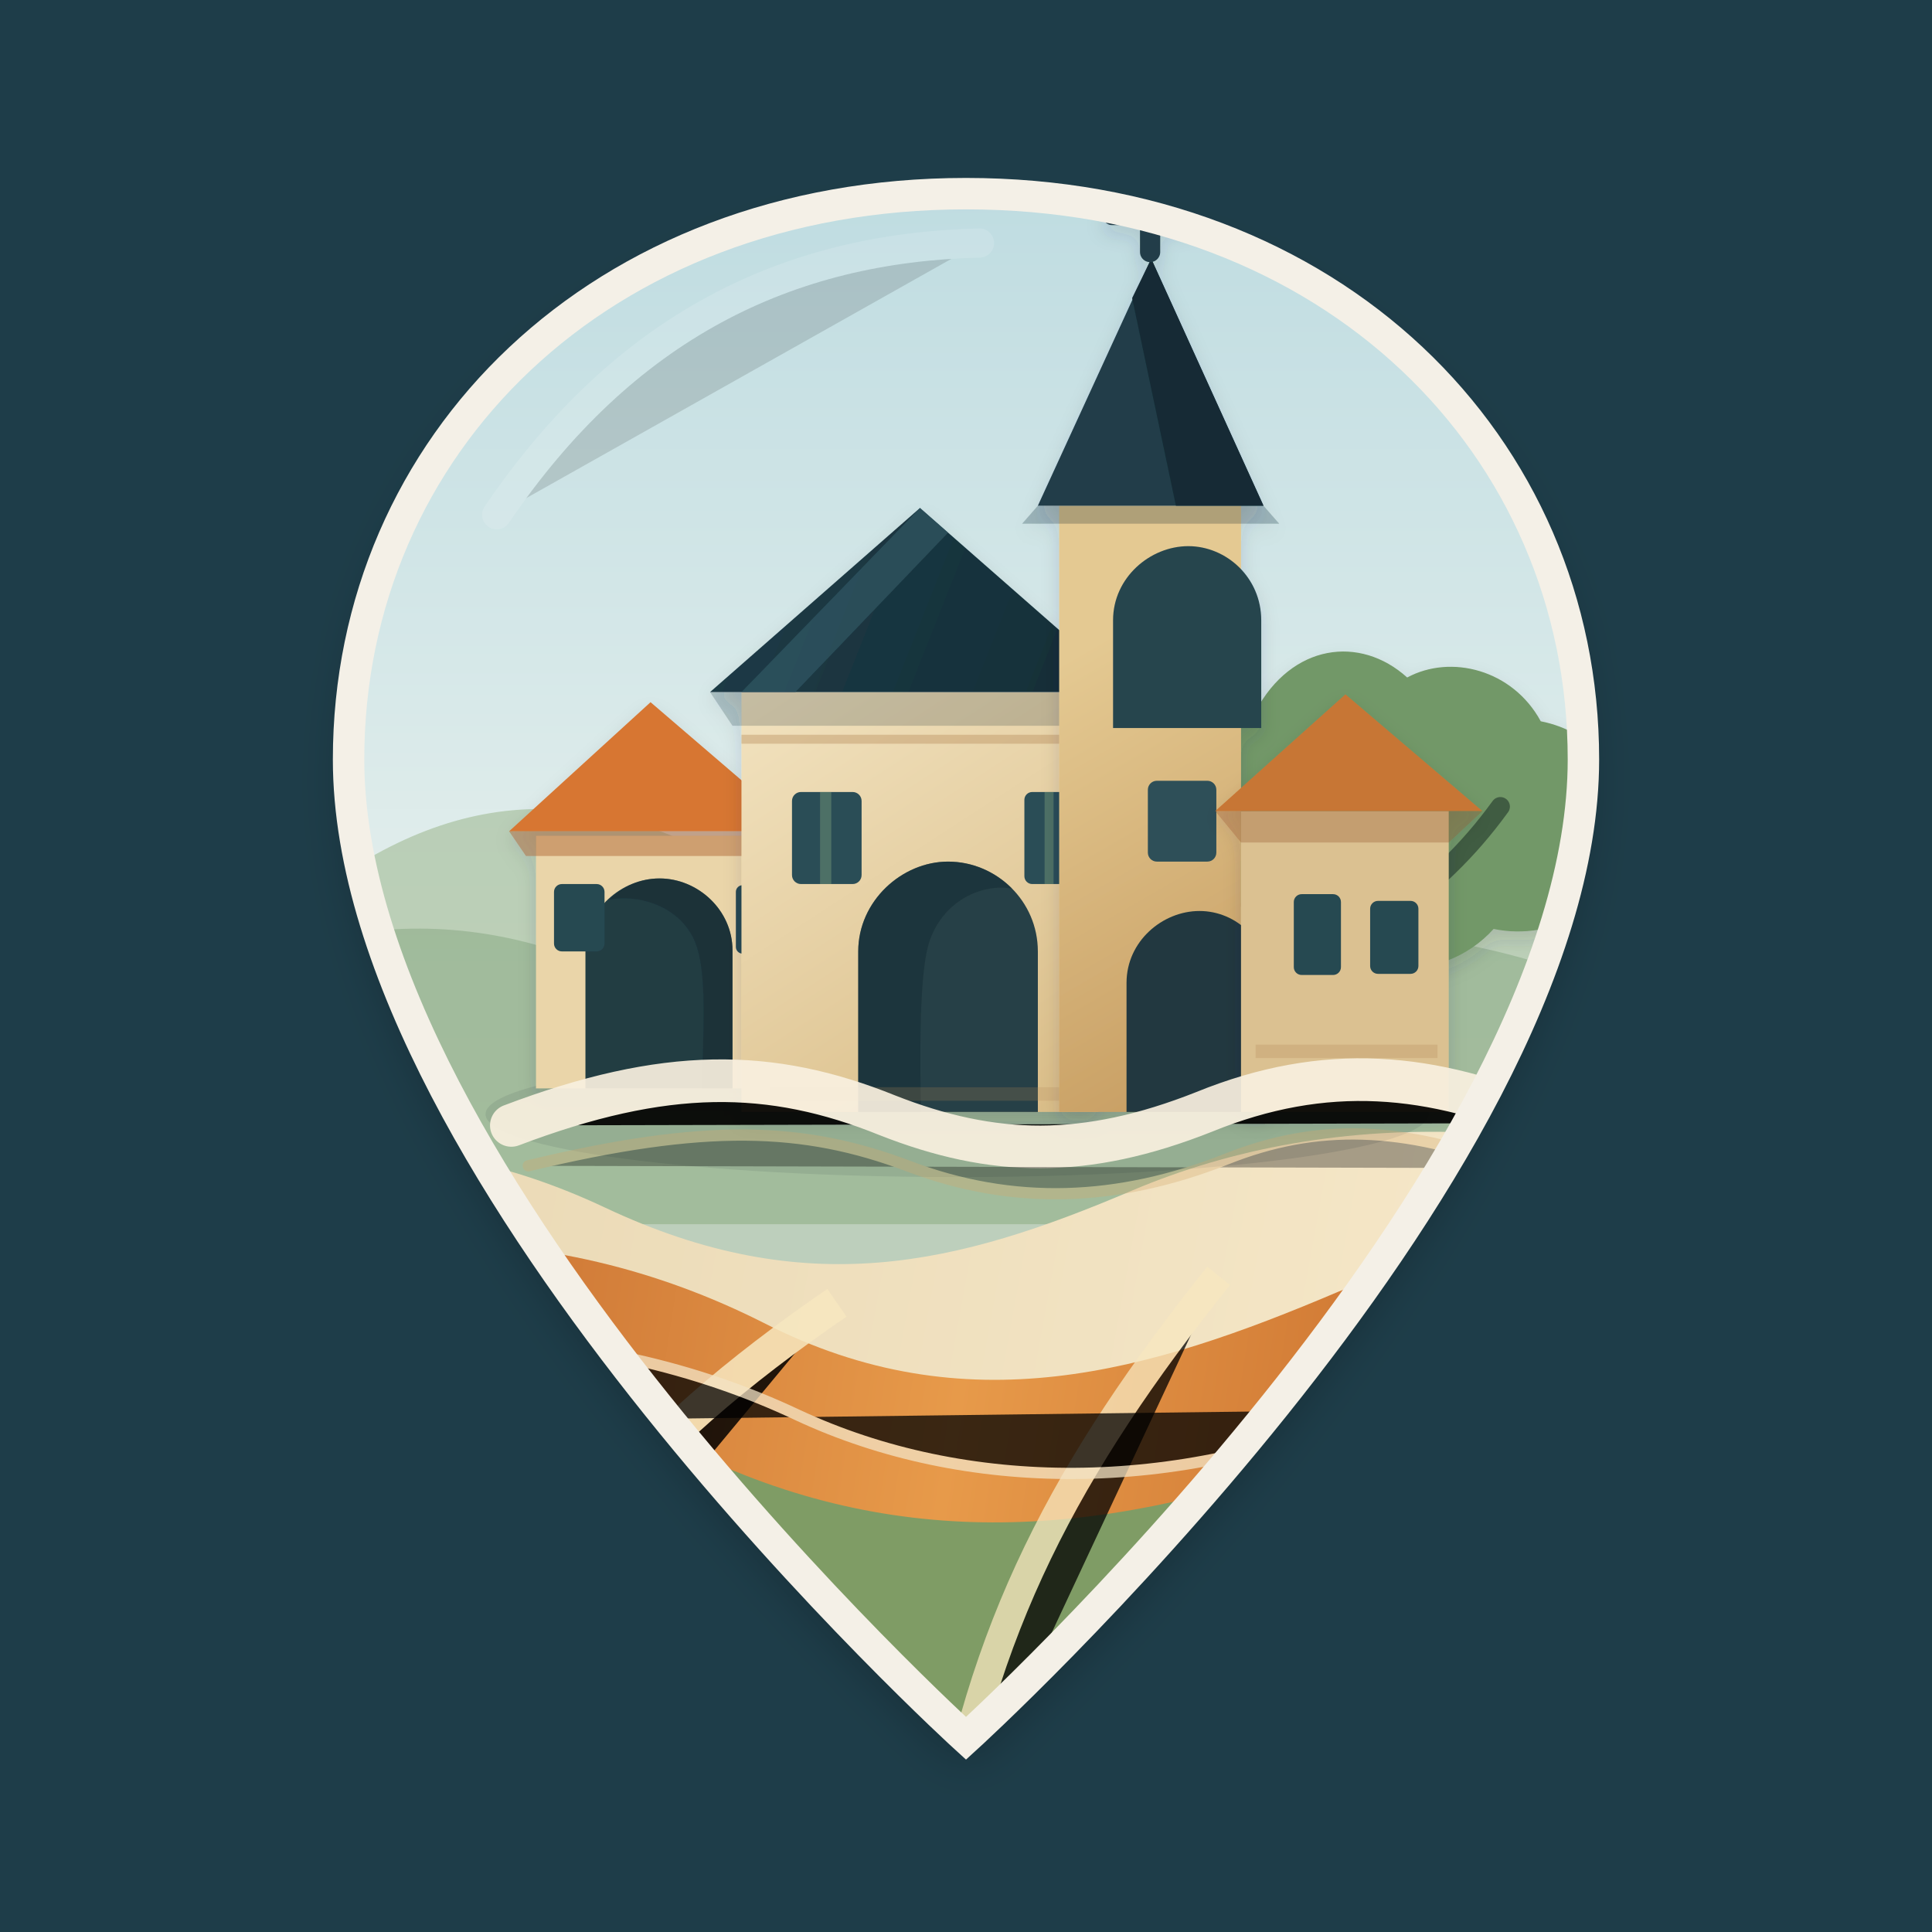
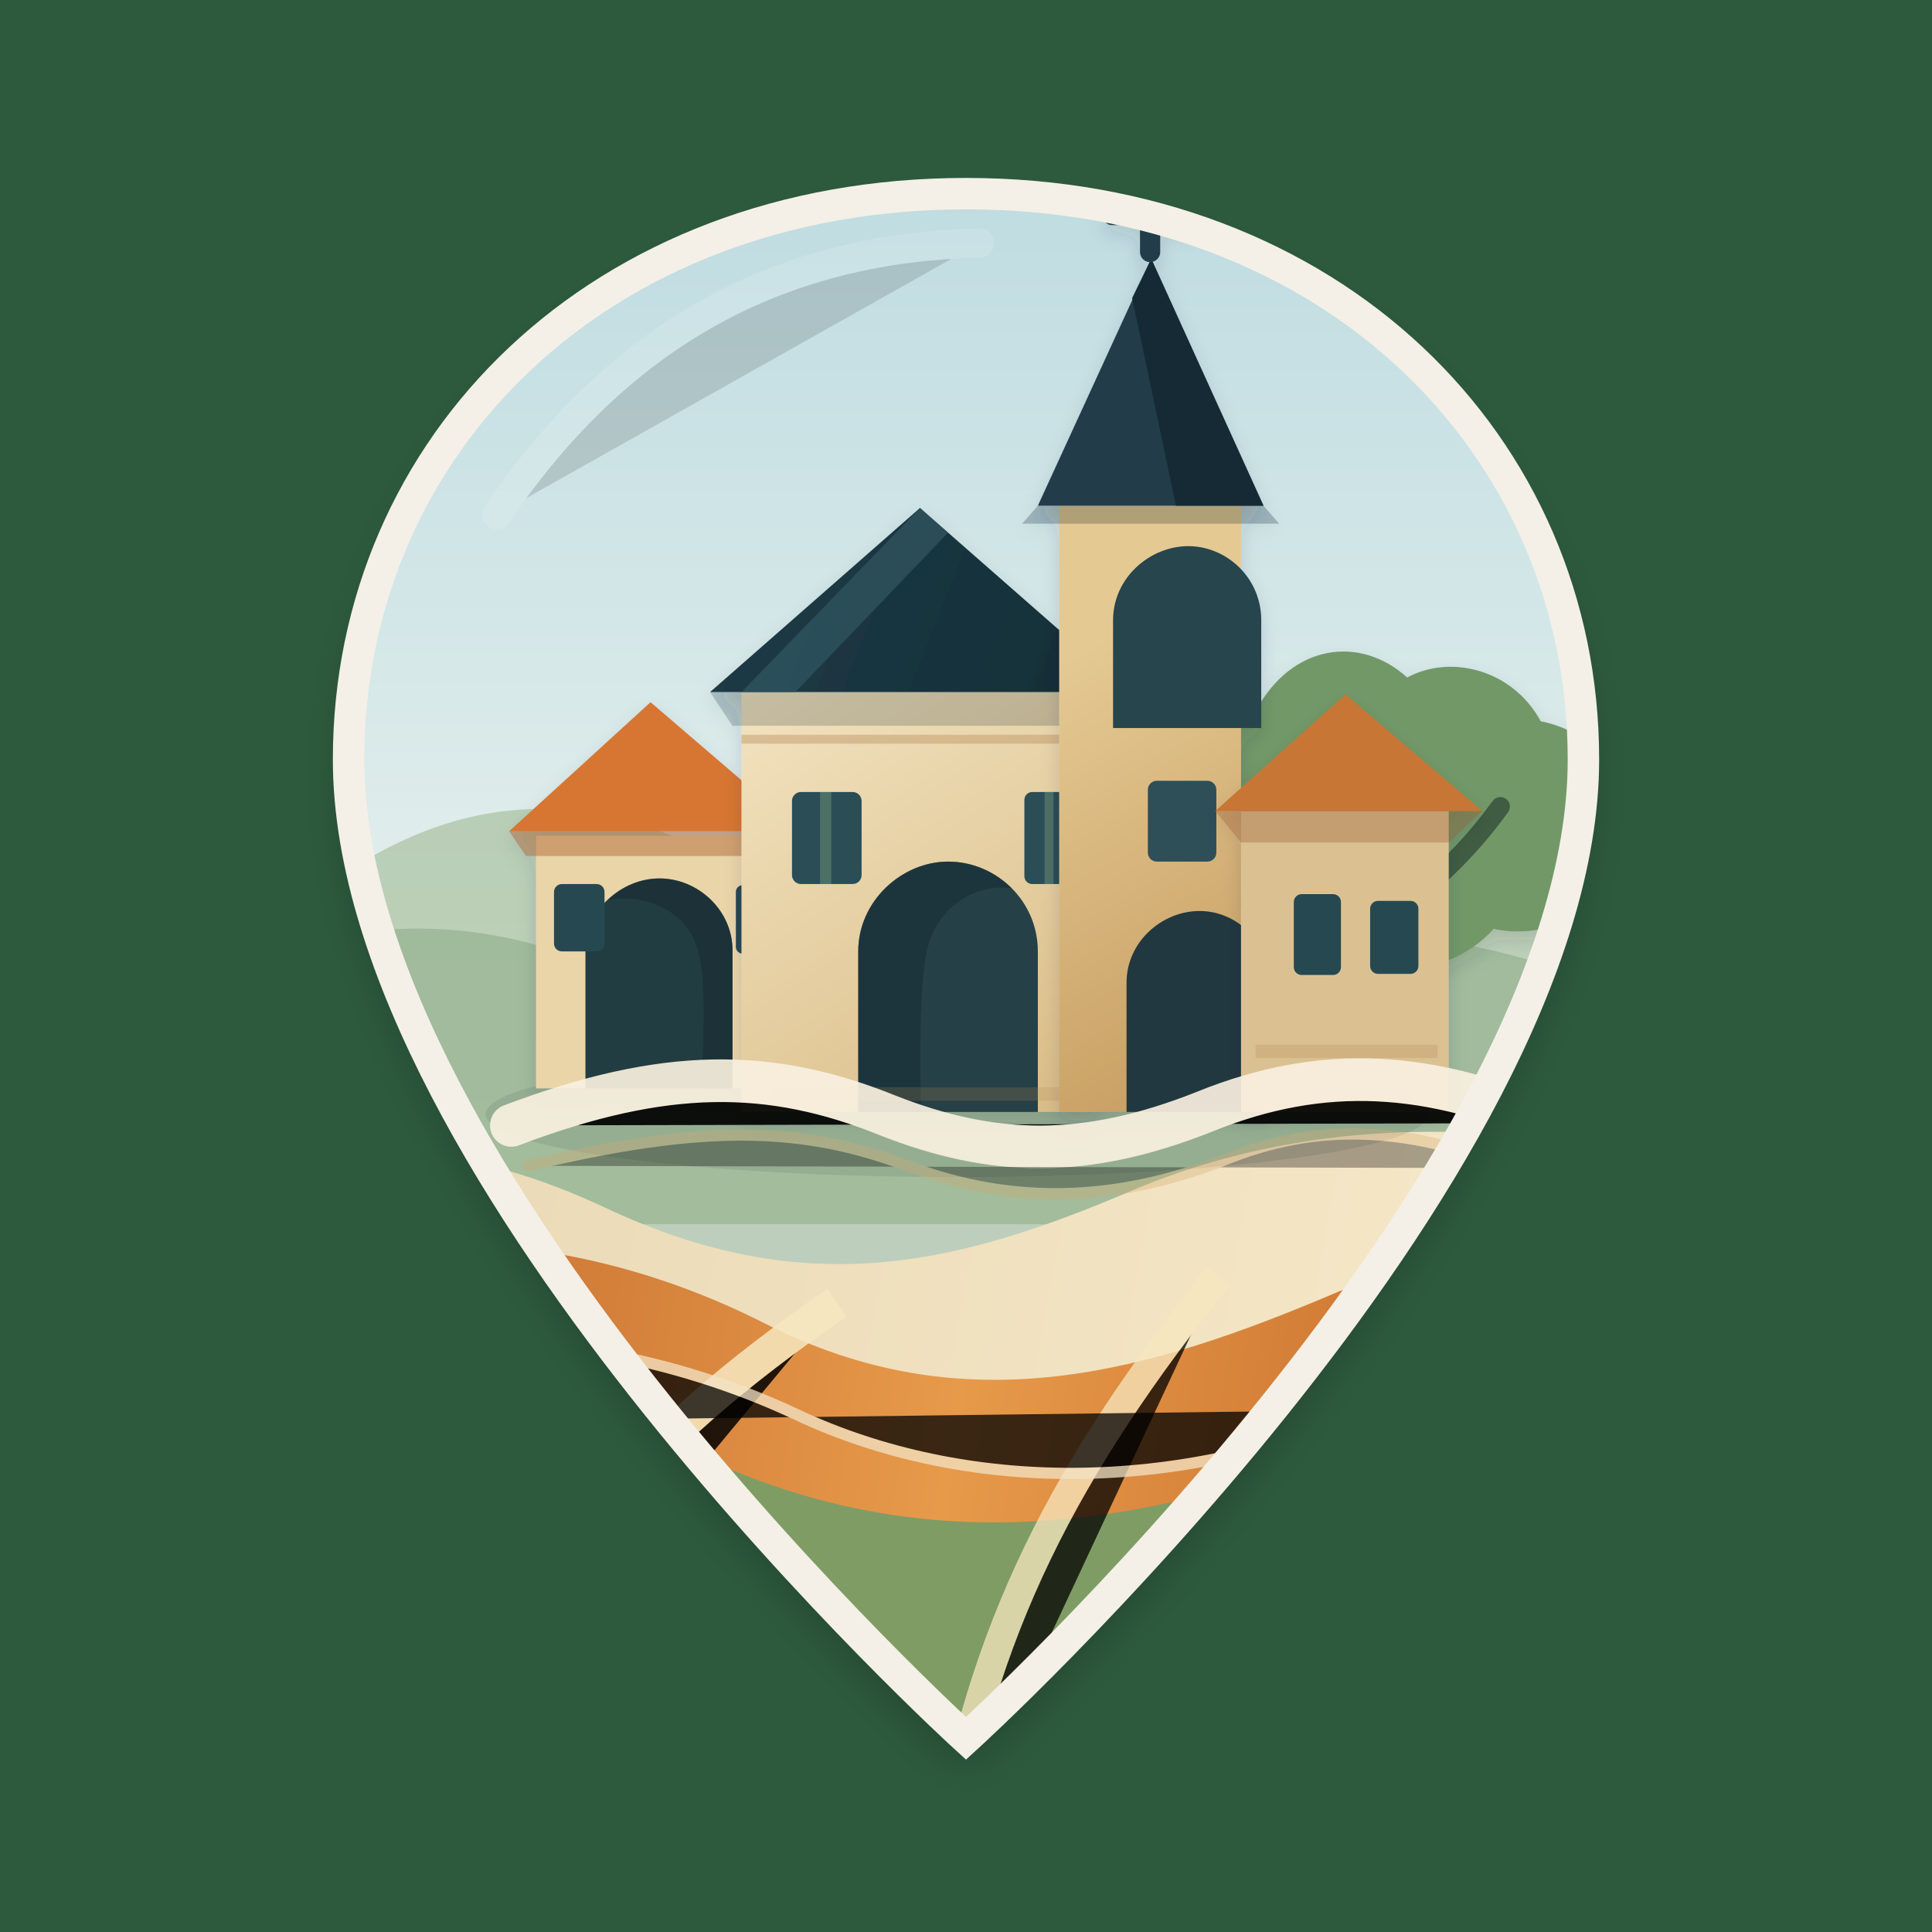
<svg xmlns="http://www.w3.org/2000/svg" width="1024" height="1024" viewBox="0 0 1024 1024">
  <defs>
    <clipPath id="pinClip">
      <path d="M800 112C474 112 250 336 250 616c0 372 550 872 550 872s550-500 550-872C1350 336 1126 112 800 112Z" />
    </clipPath>
    <linearGradient id="sky" x1="800" y1="112" x2="800" y2="940" gradientUnits="userSpaceOnUse">
      <stop offset="0" stop-color="#BFDCE1" />
      <stop offset="0.55" stop-color="#D8E9E9" />
      <stop offset="1" stop-color="#EEF3EF" />
    </linearGradient>
    <linearGradient id="fieldOrange" x1="280" y1="1060" x2="1320" y2="1220" gradientUnits="userSpaceOnUse">
      <stop stop-color="#C86F31" />
      <stop offset="0.5" stop-color="#E79A4A" />
      <stop offset="1" stop-color="#C66A2A" />
    </linearGradient>
    <linearGradient id="fieldCream" x1="250" y1="980" x2="1350" y2="1180" gradientUnits="userSpaceOnUse">
      <stop stop-color="#EAD9B5" />
      <stop offset="1" stop-color="#F6E8C9" />
    </linearGradient>
    <linearGradient id="wallLight" x1="575" y1="480" x2="880" y2="950" gradientUnits="userSpaceOnUse">
      <stop stop-color="#F6E9C9" />
      <stop offset="1" stop-color="#D9BC86" />
    </linearGradient>
    <linearGradient id="wallSide" x1="900" y1="520" x2="1120" y2="900" gradientUnits="userSpaceOnUse">
      <stop stop-color="#E4C992" />
      <stop offset="1" stop-color="#C59A5E" />
    </linearGradient>
    <linearGradient id="roof" x1="540" y1="420" x2="970" y2="590" gradientUnits="userSpaceOnUse">
      <stop stop-color="#1E3D49" />
      <stop offset="1" stop-color="#132B34" />
    </linearGradient>
    <filter id="softShadow" x="160" y="80" width="1280" height="1460" filterUnits="userSpaceOnUse" color-interpolation-filters="sRGB">
      <feDropShadow dx="0" dy="22" stdDeviation="22" flood-color="#000000" flood-opacity="0.25" />
    </filter>
    <filter id="tinyShadow" x="-20%" y="-20%" width="140%" height="140%" color-interpolation-filters="sRGB">
      <feDropShadow dx="0" dy="8" stdDeviation="8" flood-color="#27383B" flood-opacity="0.14" />
    </filter>
  </defs>
-   <rect width="1024" height="1024" fill="#1E3D49" />
+   <rect width="1024" height="1024" fill="#2D5A3D" />
  <g transform="translate(36 36) scale(0.595)">
    <path filter="url(#softShadow)" d="M800 112C474 112 250 336 250 616c0 372 550 872 550 872s550-500 550-872C1350 336 1126 112 800 112Z" fill="#F4F0E7" />
    <g clip-path="url(#pinClip)">
      <rect x="0" y="0" width="1600" height="1600" fill="url(#sky)" />
      <path d="M190 760C330 640 460 630 610 720C760 810 880 730 1020 675C1158 620 1288 650 1420 740V1030H190V760Z" fill="#9AB78C" opacity="0.55" />
      <path d="M90 830C270 728 430 760 560 850C700 948 815 868 966 805C1122 738 1308 770 1510 885V1095H90V830Z" fill="#799E75" opacity="0.42" />
      <g filter="url(#tinyShadow)">
        <path d="M1058 573C1090 513 1151 505 1193 543C1232 522 1287 536 1312 582C1358 591 1395 630 1390 681C1384 748 1323 778 1270 767C1224 818 1142 812 1107 758C1055 766 1005 733 998 679C994 633 1018 593 1058 573Z" fill="#729868" />
        <path d="M1174 710C1159 756 1144 812 1136 890" stroke="#415B42" stroke-width="24" stroke-linecap="round" />
        <path d="M1172 760C1216 727 1247 698 1276 658" stroke="#415B42" stroke-width="17" stroke-linecap="round" />
        <path d="M1155 790C1115 755 1086 723 1060 681" stroke="#415B42" stroke-width="16" stroke-linecap="round" />
      </g>
      <path d="M-50 1050C140 945 310 936 478 1015C658 1100 793 1066 948 1000C1125 925 1355 922 1650 1048V1600H-50V1050Z" fill="url(#fieldCream)" />
      <path d="M-35 1135C210 1018 430 1022 620 1118C800 1210 963 1162 1132 1090C1308 1016 1456 1015 1650 1108V1600H-35V1135Z" fill="url(#fieldOrange)" />
      <path d="M-40 1265C170 1160 375 1160 594 1250C782 1327 968 1300 1170 1218C1365 1138 1515 1160 1650 1234V1600H-40V1265Z" fill="#7F9C65" />
      <path d="M270 1600C410 1335 505 1224 685 1100" stroke="#F7E7BF" stroke-width="30" opacity="0.85" />
      <path d="M780 1600C812 1390 890 1245 1025 1076" stroke="#F7E7BF" stroke-width="26" opacity="0.75" />
      <path d="M1035 1600C1096 1400 1200 1264 1370 1125" stroke="#E8C78B" stroke-width="20" opacity="0.6" />
      <path d="M-10 1210C230 1102 470 1115 650 1200C800 1270 988 1270 1160 1196C1322 1128 1480 1126 1610 1190" stroke="#F3E3C4" stroke-width="10" opacity="0.75" />
      <ellipse cx="792" cy="932" rx="420" ry="56" fill="#344348" opacity="0.12" />
      <g filter="url(#tinyShadow)">
        <path d="M417 684H630V909H417V684Z" fill="#EAD5A9" />
        <path d="M393 680L519 565L653 680H393Z" fill="#D77631" />
        <path d="M408 702H634L653 680H393L408 702Z" fill="#AD5D2B" opacity="0.45" />
        <path d="M461 786C461 750 493 722 527 722C561 722 592 750 592 786V909H461V786Z" fill="#223C43" />
        <path d="M592 786C592 750 561 722 527 722C510 722 494 729 482 741C506 736 542 745 557 775C571 803 565 864 565 909H592V786Z" fill="#152B32" opacity="0.55" />
        <rect x="433" y="727" width="45" height="60" rx="7" fill="#284851" />
        <rect x="595" y="728" width="32" height="61" rx="6" fill="#284851" />
      </g>
      <g filter="url(#tinyShadow)">
        <path d="M600 556H918V930H600V556Z" fill="url(#wallLight)" />
        <path d="M572 556L759 392L946 556H572Z" fill="url(#roof)" />
        <path d="M600 556L759 392L784 414L648 556H600Z" fill="#315864" opacity="0.7" />
        <path d="M592 586H926L946 556H572L592 586Z" fill="#10252C" opacity="0.2" />
        <path d="M704 787C704 742 743 707 784 707C827 707 864 742 864 787V930H704V787Z" fill="#263F46" />
        <path d="M704 787C704 742 743 707 784 707C806 707 826 716 841 731C811 726 776 745 766 783C758 814 759 890 760 930H704V787Z" fill="#152B32" opacity="0.5" />
        <rect x="645" y="645" width="62" height="82" rx="8" fill="#2C4D56" />
        <rect x="852" y="645" width="45" height="82" rx="7" fill="#2C4D56" />
        <path d="M675 645V727" stroke="#8BAE83" stroke-width="10" opacity="0.35" />
        <path d="M874 645V727" stroke="#8BAE83" stroke-width="8" opacity="0.35" />
        <path d="M600 598H918" stroke="#B28755" stroke-width="8" opacity="0.38" />
        <path d="M626 914H895" stroke="#B28755" stroke-width="12" opacity="0.22" />
      </g>
      <g filter="url(#tinyShadow)">
        <path d="M883 390H1045V930H883V390Z" fill="url(#wallSide)" />
        <path d="M864 390L965 170L1065 390H864Z" fill="#203D48" />
        <path d="M965 170L1065 390H987L948 205L965 170Z" fill="#132B34" />
        <path d="M850 406H1079L1065 390H864L850 406Z" fill="#10252C" opacity="0.25" />
        <path d="M931 492C931 454 964 426 998 426C1032 426 1063 454 1063 492V588H931V492Z" fill="#27454E" />
        <path d="M943 815C943 778 975 751 1008 751C1041 751 1070 778 1070 815V930H943V815Z" fill="#203940" />
        <rect x="962" y="635" width="61" height="72" rx="8" fill="#2D4F58" />
        <path d="M964 164V112" stroke="#203D48" stroke-width="18" stroke-linecap="round" />
        <path d="M930 132H998" stroke="#203D48" stroke-width="16" stroke-linecap="round" />
      </g>
      <g filter="url(#tinyShadow)">
        <path d="M1045 662H1230V930H1045V662Z" fill="#DBC191" />
        <path d="M1022 662L1138 558L1260 662H1022Z" fill="#C77634" />
        <path d="M1045 690H1230L1260 662H1022L1045 690Z" fill="#955126" opacity="0.32" />
        <rect x="1092" y="736" width="42" height="72" rx="7" fill="#284851" />
        <rect x="1160" y="742" width="43" height="65" rx="7" fill="#284851" />
        <path d="M1058 876H1220" stroke="#B28755" stroke-width="12" opacity="0.28" />
      </g>
      <path d="M395 942C532 890 626 891 730 933C824 970 906 972 1012 930C1120 886 1215 895 1320 940" stroke="#F8F0DF" stroke-width="38" stroke-linecap="round" opacity="0.92" />
      <path d="M410 978C568 940 655 943 748 978C842 1014 936 1010 1032 972C1112 940 1190 942 1288 980" stroke="#D2A76B" stroke-width="10" stroke-linecap="round" opacity="0.32" />
      <path d="M382 398C496 230 641 160 812 156" stroke="#FFFFFF" stroke-width="26" stroke-linecap="round" opacity="0.13" />
    </g>
    <path d="M800 112C474 112 250 336 250 616c0 372 550 872 550 872s550-500 550-872C1350 336 1126 112 800 112Z" stroke="#F4F0E7" stroke-width="28" fill="none" />
  </g>
</svg>
